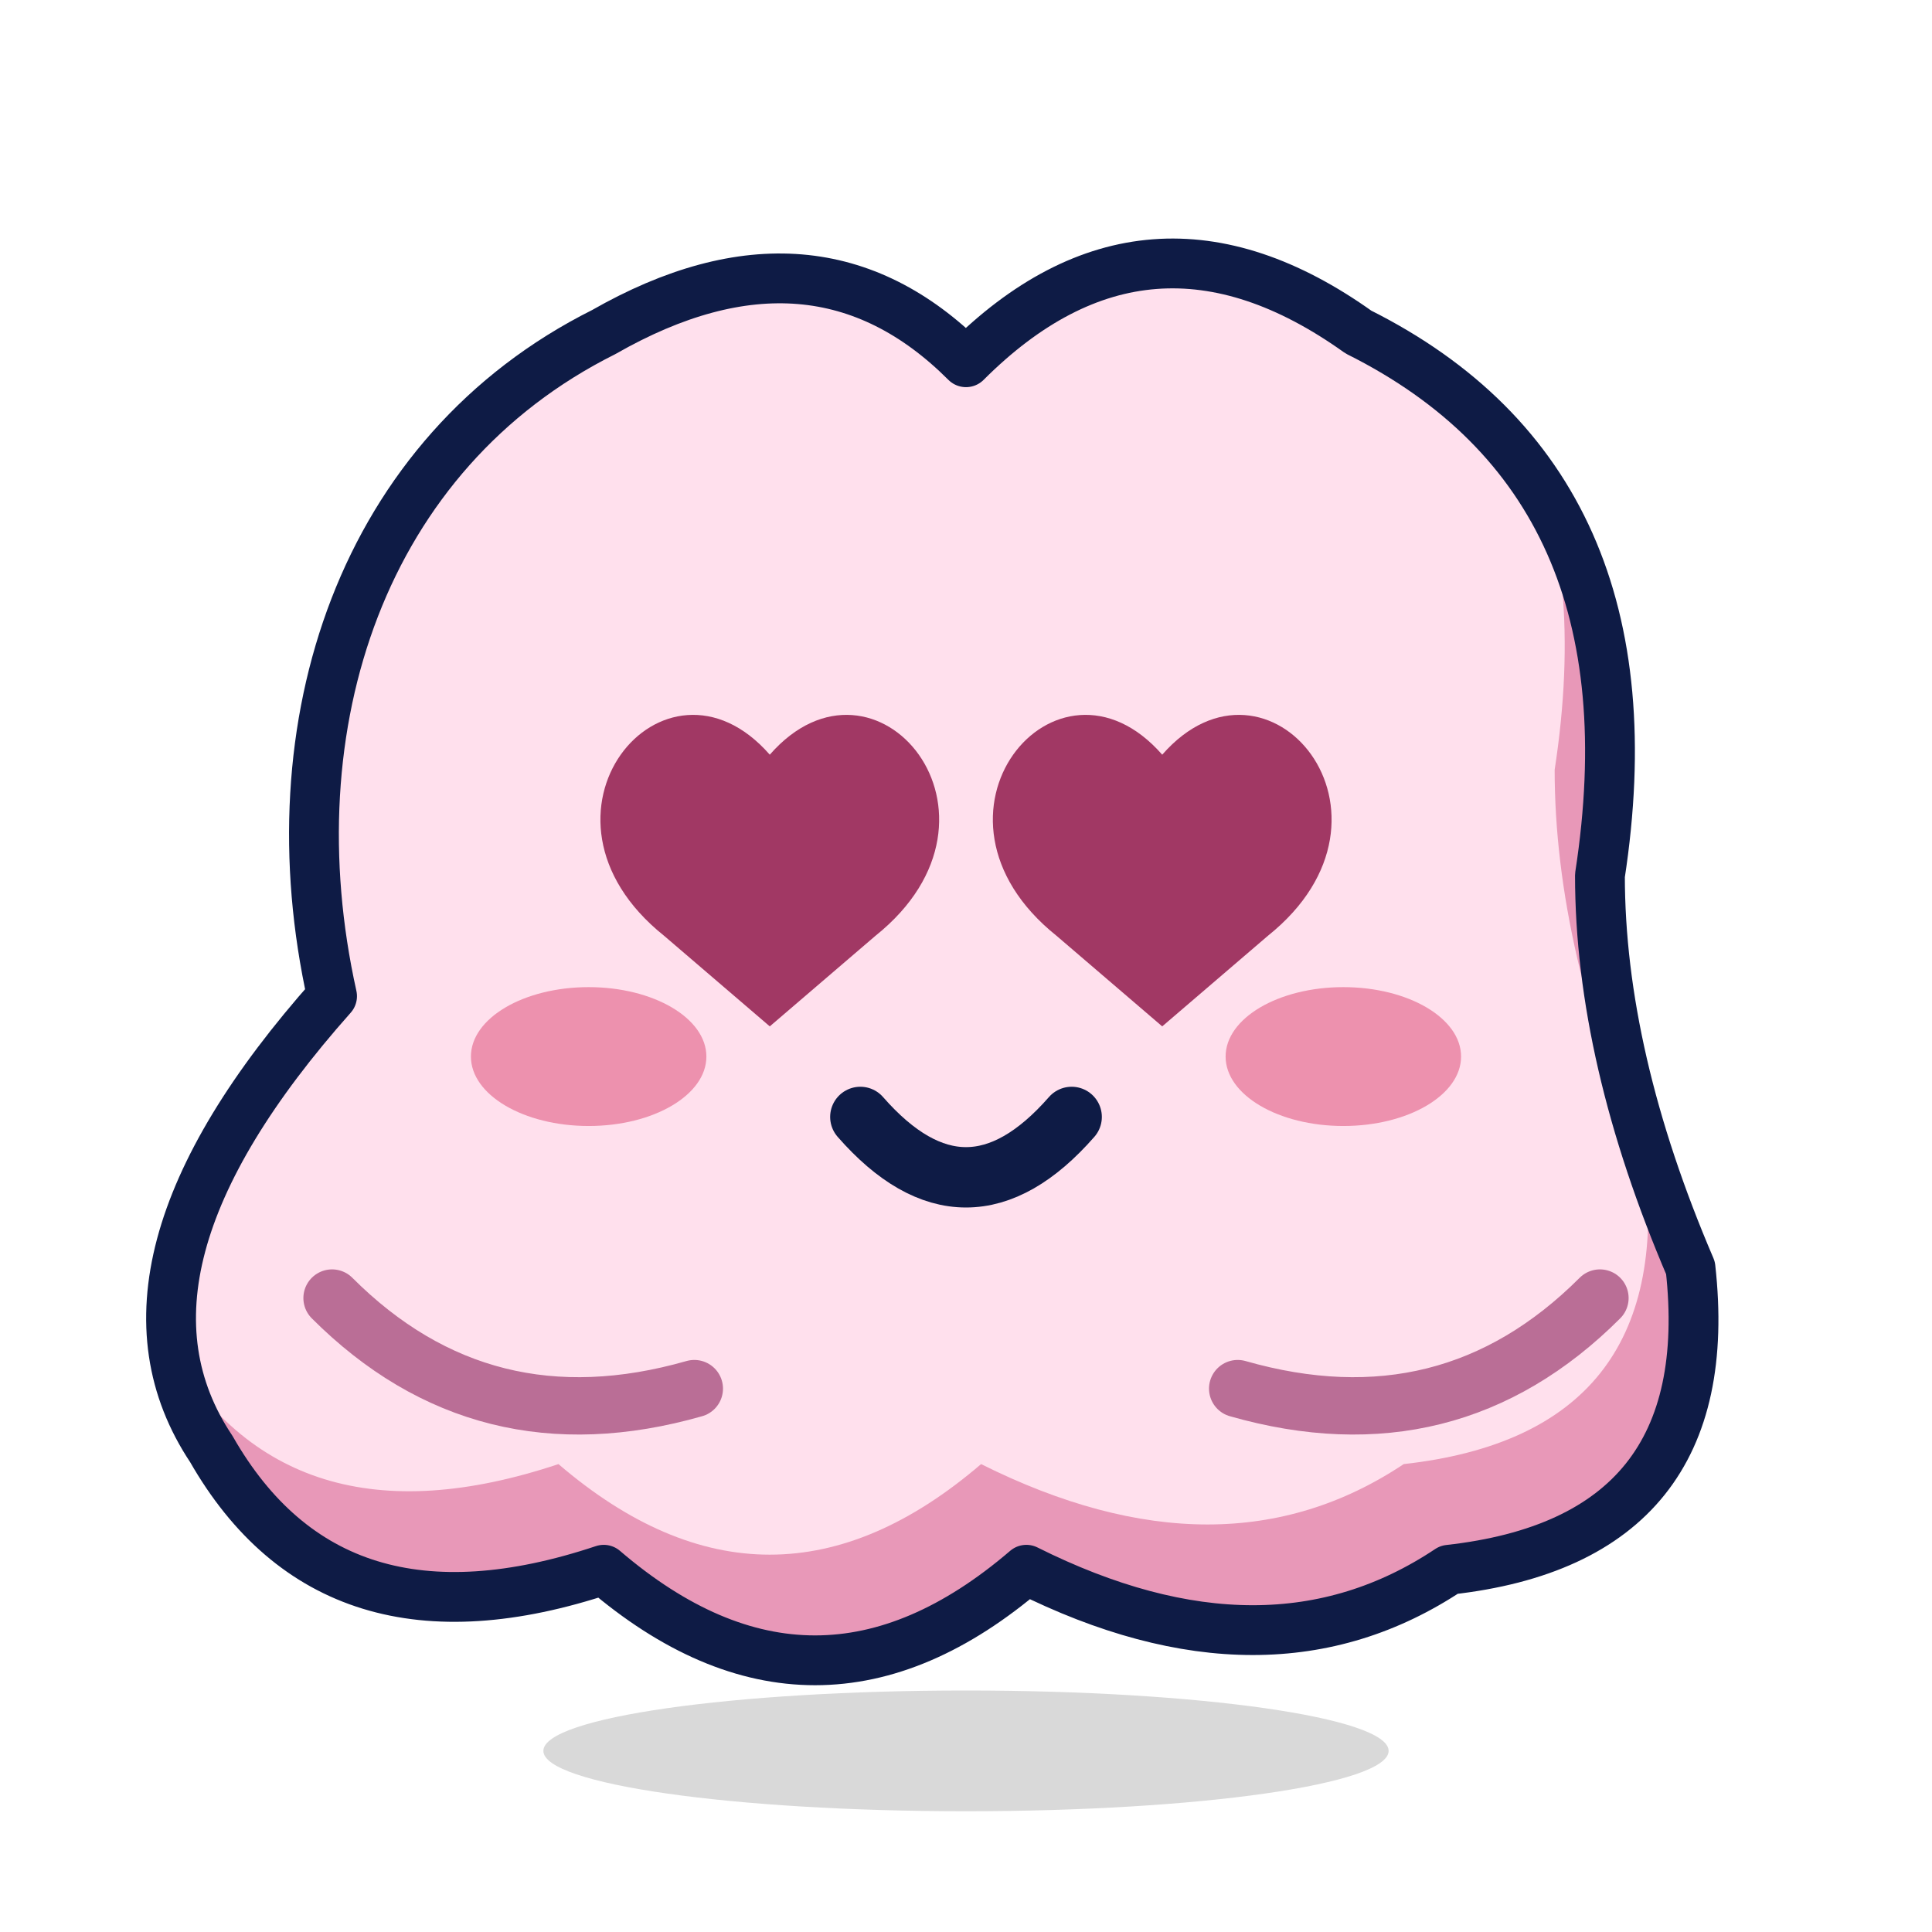
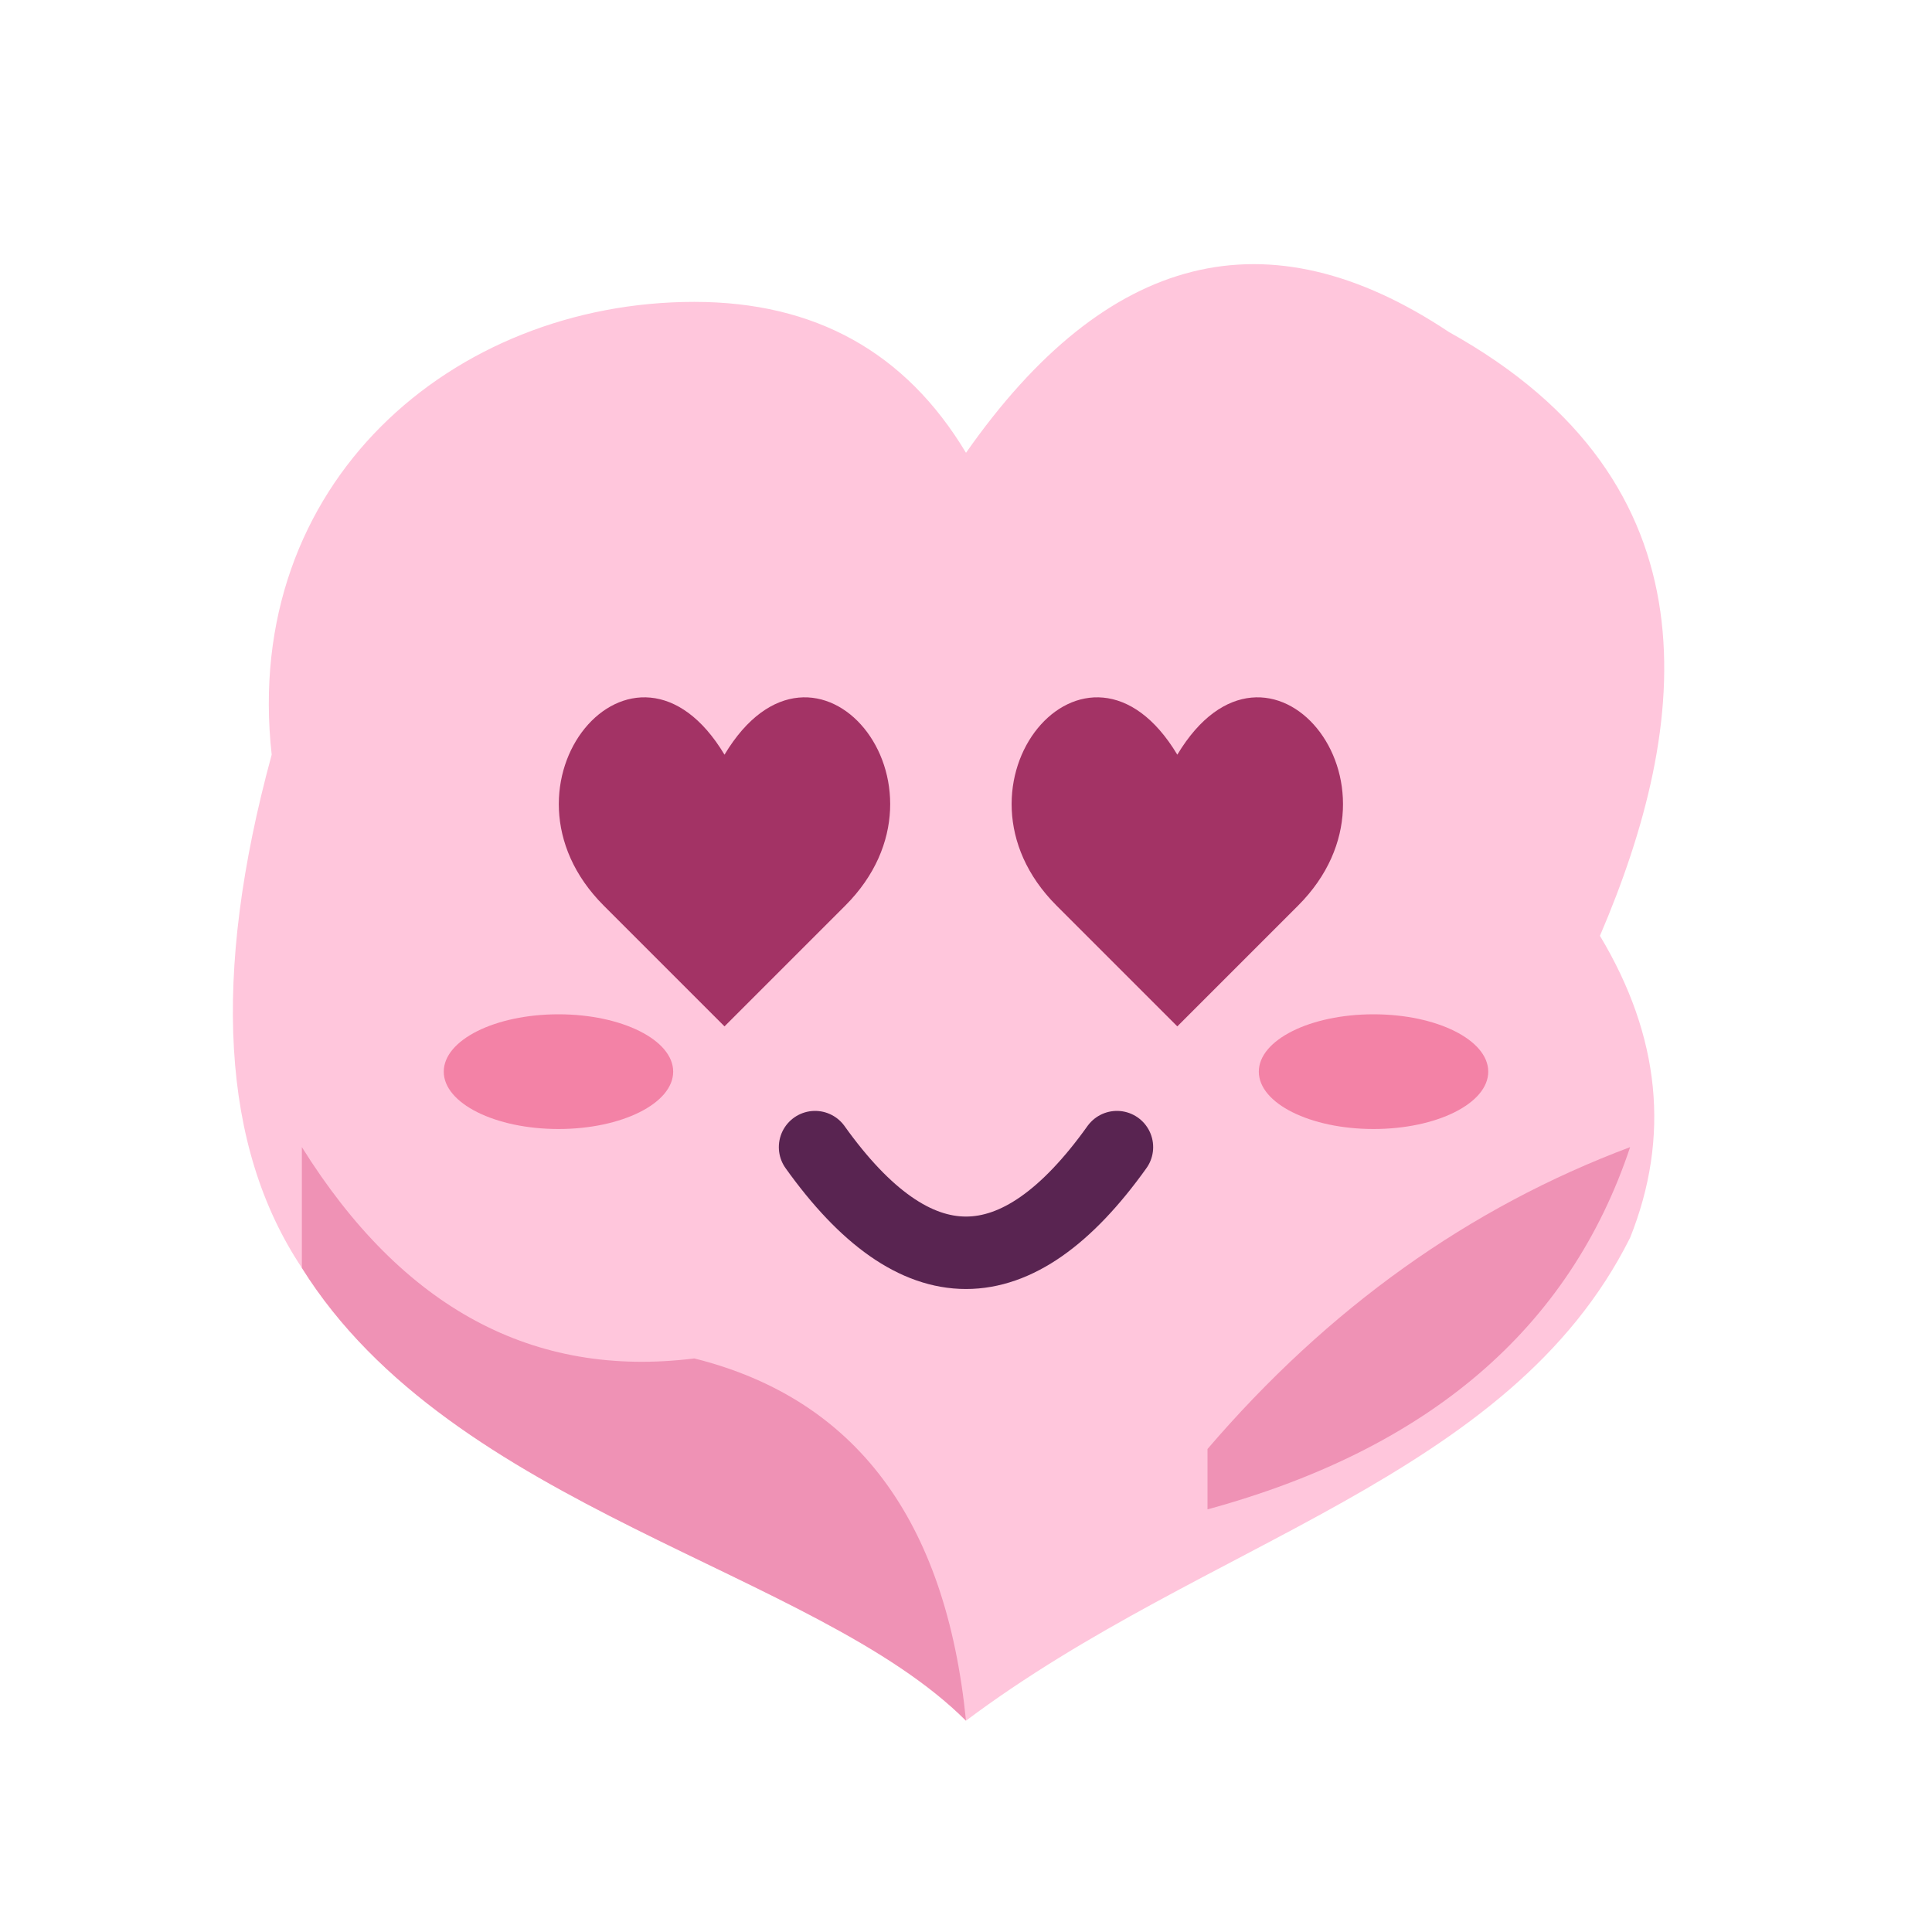
<svg xmlns="http://www.w3.org/2000/svg" viewBox="0 0 64 64">
-   <defs>
-     <clipPath id="body">
-       <path d="M11 33C9 24 12 15 20 11Q27 7 32 12Q38 6 45 11Q55 16 53 29Q53 35 56 42Q57 51 48 52Q42 56 34 52Q27 58 20 52Q11 55 7 48Q3 42 11 33Z" />
-     </clipPath>
-   </defs>
-   <ellipse cx="32" cy="58" rx="14" ry="2" fill="#00000026" />
-   <g clip-path="url(#body)">
-     <path d="M11 33C9 24 12 15 20 11Q27 7 32 12Q38 6 45 11Q55 16 53 29Q53 35 56 42Q57 51 48 52Q42 56 34 52Q27 58 20 52Q11 55 7 48Q3 42 11 33Z" fill="#E898B8" />
-     <path d="M11 33C9 24 12 15 20 11Q27 7 32 12Q38 6 45 11Q55 16 53 29Q53 35 56 42Q57 51 48 52Q42 56 34 52Q27 58 20 52Q11 55 7 48Q3 42 11 33Z" fill="#FFE0ED" transform="translate(-1.5 -3.5)" />
-   </g>
-   <path d="M11 33C9 24 12 15 20 11Q27 7 32 12Q38 6 45 11Q55 16 53 29Q53 35 56 42Q57 51 48 52Q42 56 34 52Q27 58 20 52Q11 55 7 48Q3 42 11 33Z" fill="none" stroke="#0E1B45" stroke-width="1.65" stroke-linejoin="round" />
-   <path d="M25.5 25C22 21 17 27 22 31l3.5 3 3.5-3c5-4 0-10-3.5-6ZM38.5 25C35 21 30 27 35 31l3.5 3 3.5-3c5-4 0-10-3.5-6Z" fill="#A13864" />
-   <ellipse cx="19.5" cy="35" rx="3.9" ry="2.3" fill="#ED91AE" />
-   <ellipse cx="44.5" cy="35" rx="3.9" ry="2.3" fill="#ED91AE" />
-   <path d="M28.5 37q3.5 4 7 0" fill="none" stroke="#0E1B45" stroke-width="2" stroke-linecap="round" stroke-linejoin="round" />
-   <path d="M11 43q5 5 12 3m30-3q-5 5-12 3" fill="none" stroke="#BA6E96" stroke-width="1.9" stroke-linecap="round" stroke-linejoin="round" />
+   <path d="M9 25C8 16 15 10 23 10Q29 10 32 15Q39 5 48 11C57 16 56 24 53 31Q56 36 54 41C50 49 40 51 32 57C27 52 15 50 10 42Q6 36 9 25Z" fill="#FFC6DC" />
+   <path d="M10 38Q15 46 23 45Q31 47 32 57C27 52 15 50 10 42ZM40 48Q46 41 54 38Q51 47 40 50Z" fill="#EF92B5" />
+   <path d="M24 25C21 20 16 26 20 30l4 4 4-4c4-4-1-10-4-5ZM39 25C36 20 31 26 35 30l4 4 4-4c4-4-1-10-4-5Z" fill="#A33365" />
+   <ellipse cx="18.5" cy="35.5" rx="3.8" ry="1.9" fill="#F382A6" />
+   <ellipse cx="45.5" cy="35.5" rx="3.8" ry="1.9" fill="#F382A6" />
+   <path d="M27 38q5 7 10 0" fill="none" stroke="#592451" stroke-width="2.4" stroke-linecap="round" stroke-linejoin="round" />
</svg>
